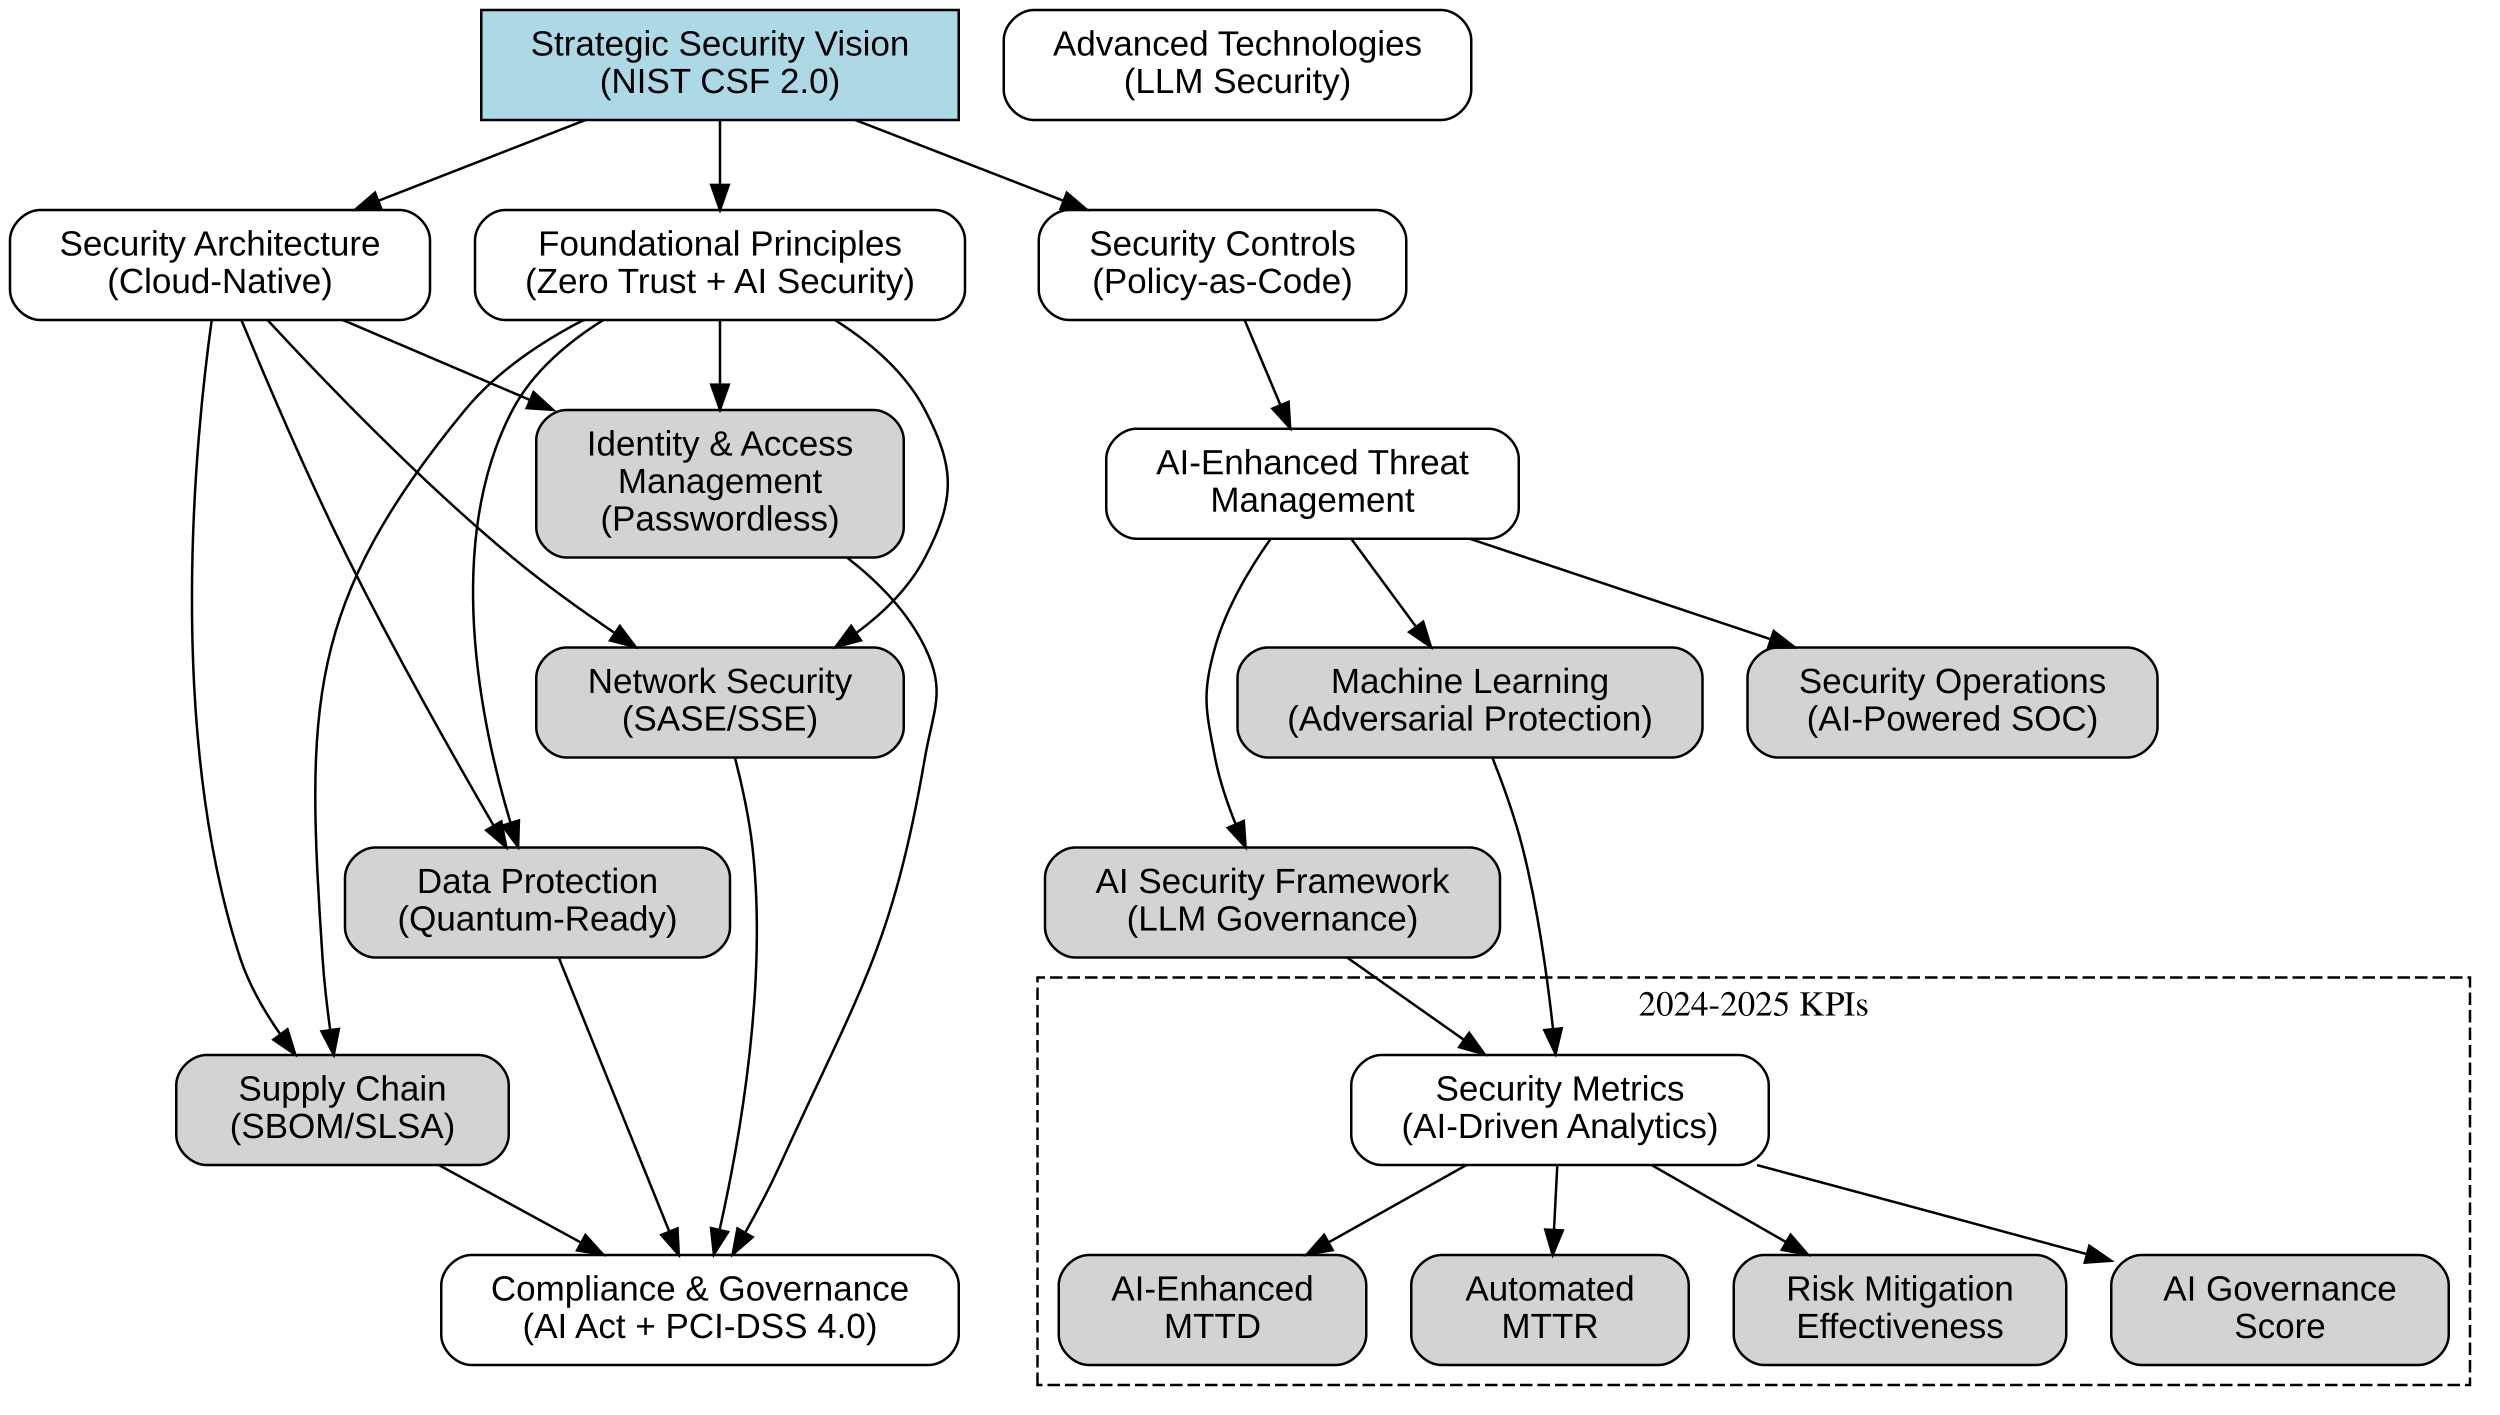
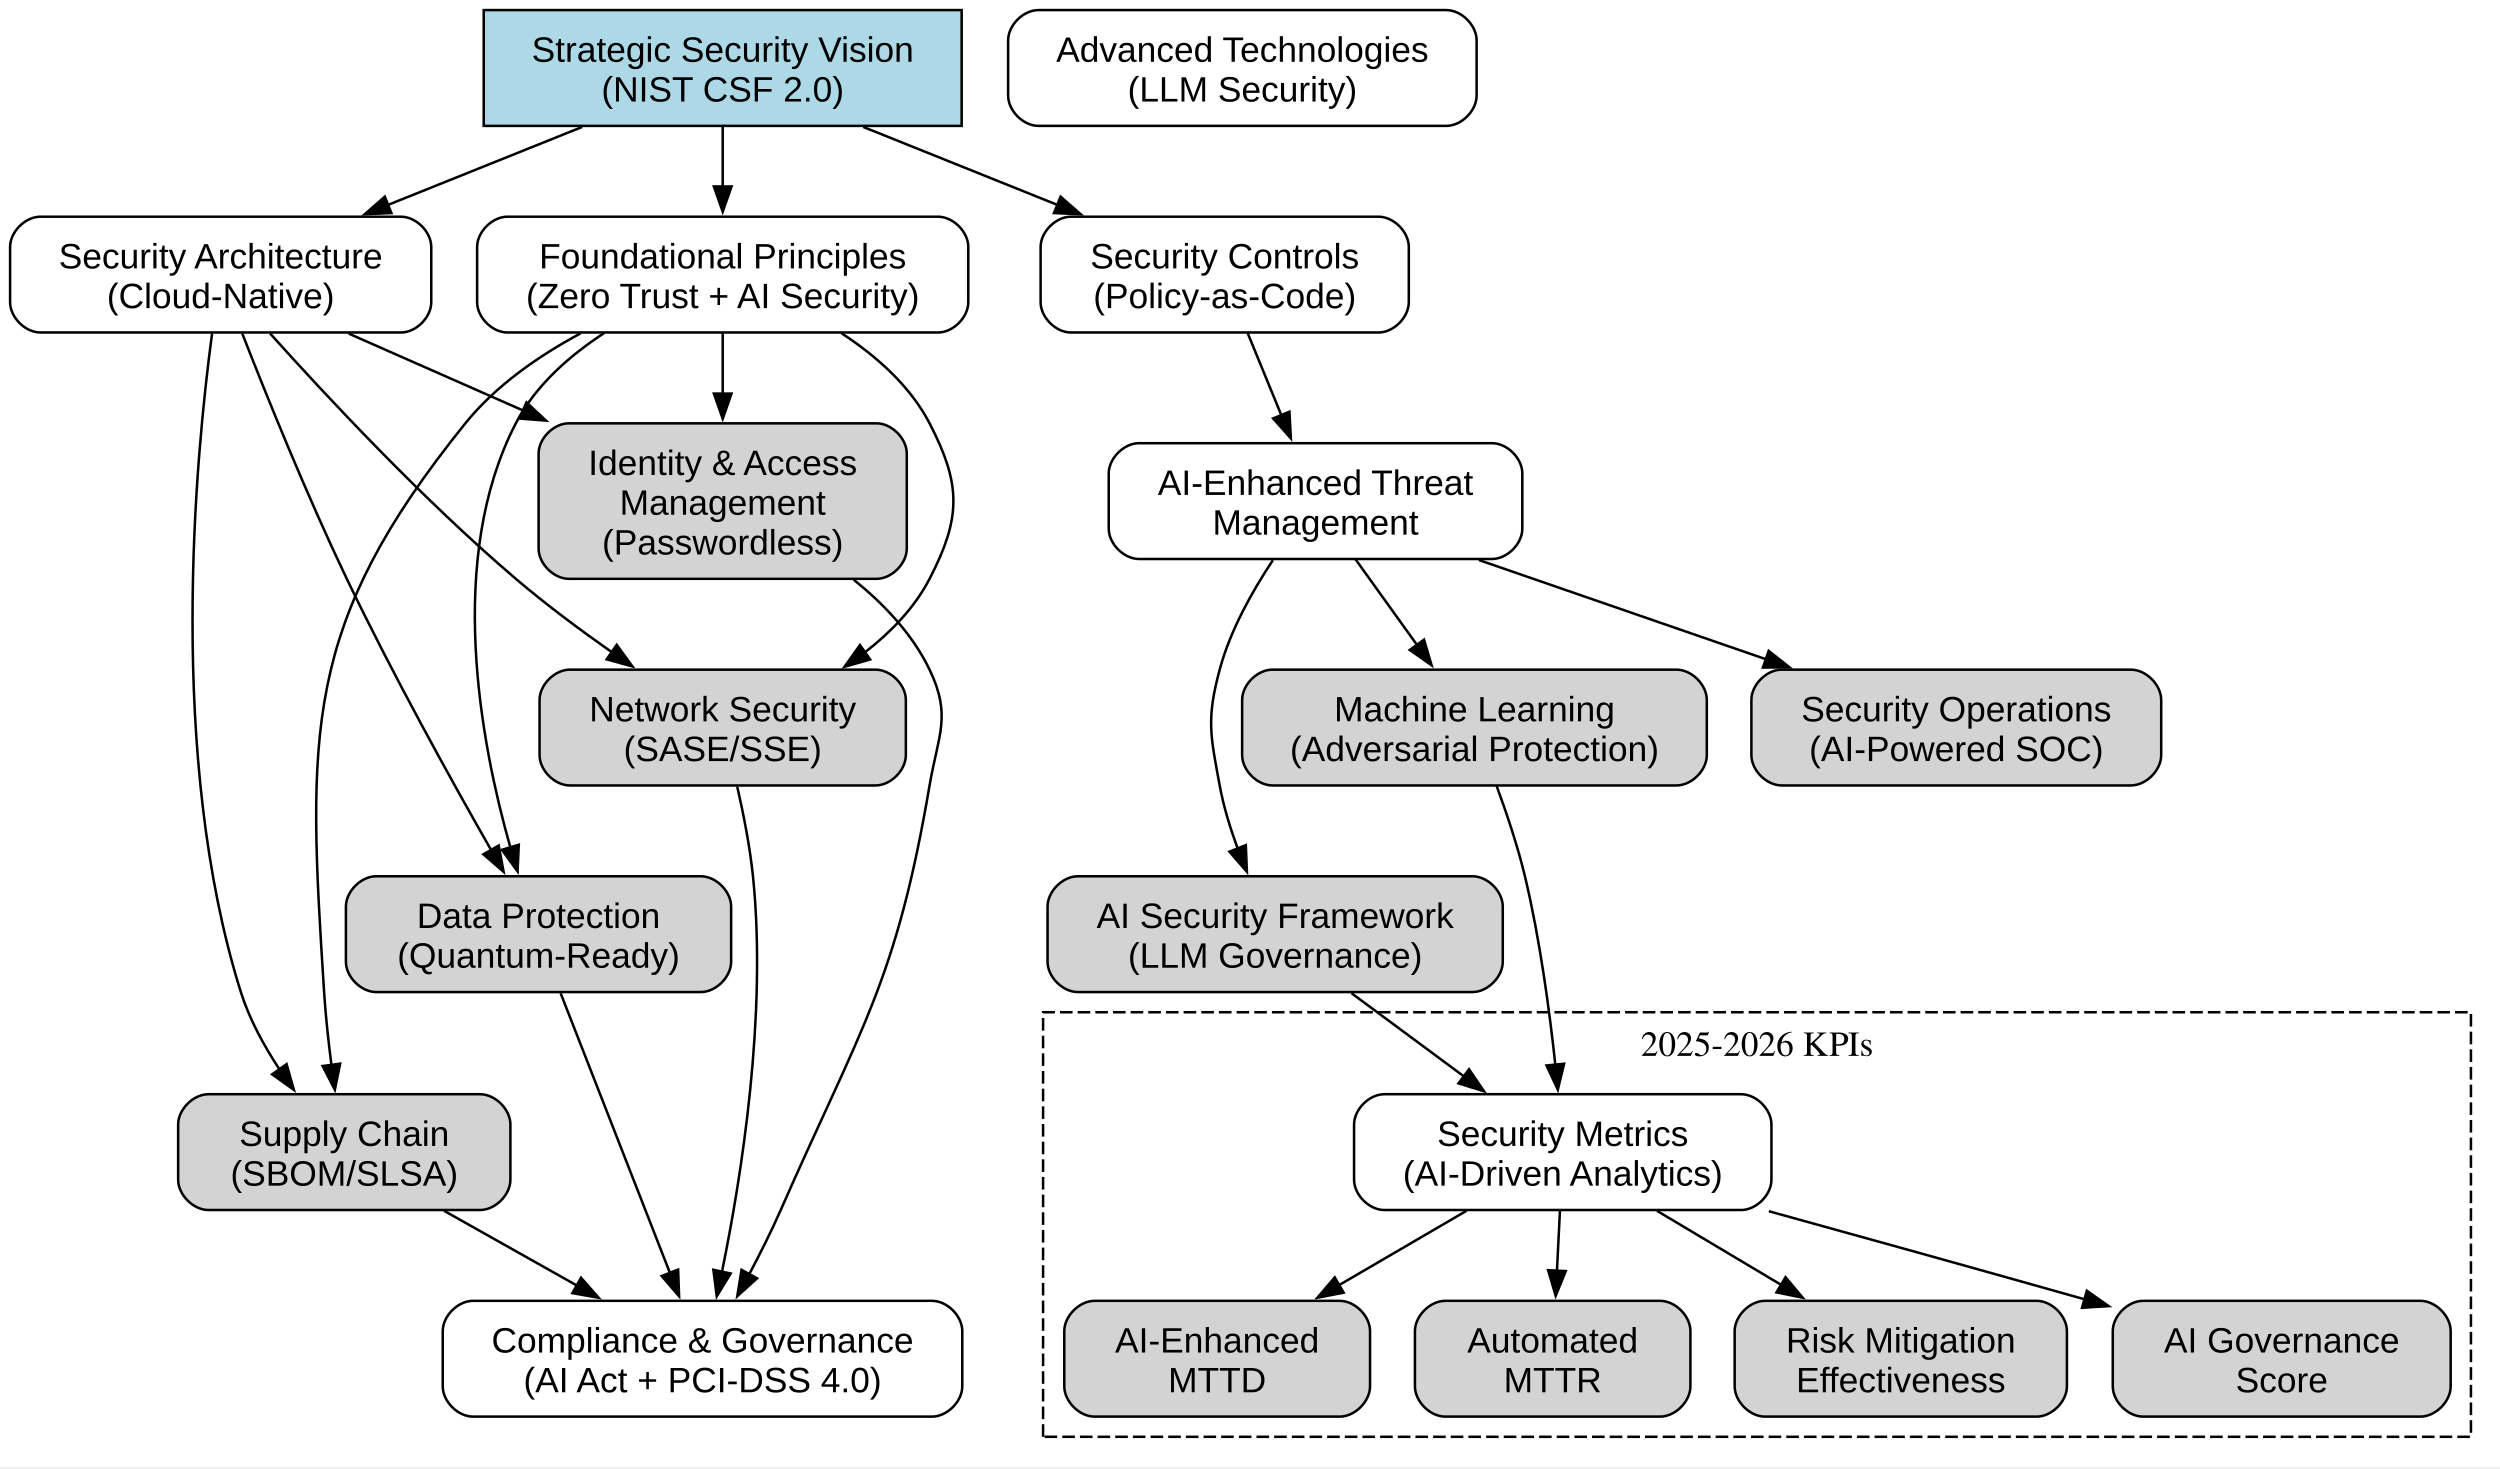
- <svg xmlns="http://www.w3.org/2000/svg" width="1000pt" height="566pt" viewBox="0.00 0.00 1000.00 566.00">
-   <g id="graph0" class="graph" transform="scale(1 1) rotate(0) translate(4 562)">
-     <polygon fill="white" stroke="transparent" points="-4,4 -4,-562 996,-562 996,4 -4,4" />
+ <svg xmlns="http://www.w3.org/2000/svg" width="991pt" height="582pt" viewBox="0.00 0.00 991.00 582.00">
+   <g id="graph0" class="graph" transform="scale(1 1) rotate(0) translate(4 577.55)">
+     <polygon fill="white" stroke="none" points="-4,4 -4,-577.55 987.48,-577.55 987.48,4 -4,4" />
    <g id="clust7" class="cluster">
-       <polygon fill="none" stroke="black" stroke-dasharray="5,2" points="411,-8 411,-171 984,-171 984,-8 411,-8" />
-       <text text-anchor="middle" x="697.5" y="-155.8" font-family="Times,serif" font-size="14.00">2024-2025 KPIs</text>
+       <polygon fill="none" stroke="black" stroke-dasharray="5,2" points="409.48,-8 409.48,-176.3 975.48,-176.3 975.48,-8 409.48,-8" />
+       <text xml:space="preserve" text-anchor="middle" x="692.48" y="-159" font-family="Times,serif" font-size="14.00">2025-2026 KPIs</text>
    </g>
    <g id="node1" class="node">
-       <polygon fill="lightblue" stroke="black" points="379.5,-558 188.5,-558 188.5,-514 379.5,-514 379.5,-558" />
-       <text text-anchor="middle" x="284" y="-539.8" font-family="Arial" font-size="14.00">Strategic Security Vision</text>
-       <text text-anchor="middle" x="284" y="-524.8" font-family="Arial" font-size="14.00">(NIST CSF 2.0)</text>
+       <polygon fill="lightblue" stroke="black" points="377.2,-573.55 187.75,-573.55 187.75,-527.65 377.2,-527.65 377.2,-573.55" />
+       <text xml:space="preserve" text-anchor="middle" x="282.48" y="-553.05" font-family="Arial" font-size="14.00">Strategic Security Vision</text>
+       <text xml:space="preserve" text-anchor="middle" x="282.48" y="-537.3" font-family="Arial" font-size="14.00">(NIST CSF 2.0)</text>
    </g>
    <g id="node2" class="node">
-       <path fill="none" stroke="black" d="M370,-478C370,-478 198,-478 198,-478 192,-478 186,-472 186,-466 186,-466 186,-446 186,-446 186,-440 192,-434 198,-434 198,-434 370,-434 370,-434 376,-434 382,-440 382,-446 382,-446 382,-466 382,-466 382,-472 376,-478 370,-478" />
-       <text text-anchor="middle" x="284" y="-459.8" font-family="Arial" font-size="14.00">Foundational Principles</text>
-       <text text-anchor="middle" x="284" y="-444.8" font-family="Arial" font-size="14.00">(Zero Trust + AI Security)</text>
+       <path fill="none" stroke="black" d="M367.83,-491.65C367.83,-491.65 197.13,-491.65 197.13,-491.65 191.13,-491.65 185.13,-485.65 185.13,-479.65 185.13,-479.65 185.13,-457.75 185.13,-457.75 185.13,-451.75 191.13,-445.75 197.13,-445.75 197.13,-445.75 367.83,-445.75 367.83,-445.75 373.83,-445.75 379.83,-451.75 379.83,-457.75 379.83,-457.75 379.83,-479.65 379.83,-479.65 379.83,-485.65 373.83,-491.65 367.83,-491.65" />
+       <text xml:space="preserve" text-anchor="middle" x="282.48" y="-471.15" font-family="Arial" font-size="14.00">Foundational Principles</text>
+       <text xml:space="preserve" text-anchor="middle" x="282.48" y="-455.4" font-family="Arial" font-size="14.00">(Zero Trust + AI Security)</text>
    </g>
    <g id="edge1" class="edge">
-       <path fill="none" stroke="black" d="M284,-513.69C284,-505.8 284,-496.68 284,-488.1" />
-       <polygon fill="black" stroke="black" points="287.5,-488.02 284,-478.02 280.5,-488.02 287.5,-488.02" />
+       <path fill="none" stroke="black" d="M282.48,-527.34C282.48,-519.96 282.48,-511.57 282.48,-503.51" />
+       <polygon fill="black" stroke="black" points="285.98,-503.63 282.48,-493.63 278.98,-503.63 285.98,-503.63" />
    </g>
    <g id="node3" class="node">
-       <path fill="none" stroke="black" d="M156,-478C156,-478 12,-478 12,-478 6,-478 0,-472 0,-466 0,-466 0,-446 0,-446 0,-440 6,-434 12,-434 12,-434 156,-434 156,-434 162,-434 168,-440 168,-446 168,-446 168,-466 168,-466 168,-472 162,-478 156,-478" />
-       <text text-anchor="middle" x="84" y="-459.8" font-family="Arial" font-size="14.00">Security Architecture</text>
-       <text text-anchor="middle" x="84" y="-444.8" font-family="Arial" font-size="14.00">(Cloud-Native)</text>
+       <path fill="none" stroke="black" d="M154.95,-491.65C154.95,-491.65 12,-491.65 12,-491.65 6,-491.65 0,-485.65 0,-479.65 0,-479.65 0,-457.75 0,-457.75 0,-451.75 6,-445.75 12,-445.75 12,-445.75 154.95,-445.75 154.95,-445.75 160.95,-445.75 166.95,-451.75 166.95,-457.75 166.95,-457.75 166.95,-479.65 166.95,-479.65 166.95,-485.65 160.95,-491.65 154.95,-491.65" />
+       <text xml:space="preserve" text-anchor="middle" x="83.47" y="-471.15" font-family="Arial" font-size="14.00">Security Architecture</text>
+       <text xml:space="preserve" text-anchor="middle" x="83.47" y="-455.4" font-family="Arial" font-size="14.00">(Cloud-Native)</text>
    </g>
    <g id="edge2" class="edge">
-       <path fill="none" stroke="black" d="M230.14,-513.99C204.69,-504.07 174.13,-492.15 147.55,-481.78" />
-       <polygon fill="black" stroke="black" points="148.54,-478.42 137.96,-478.04 146,-484.94 148.54,-478.42" />
+       <path fill="none" stroke="black" d="M226.78,-527.24C202.83,-517.62 174.66,-506.31 149.66,-496.27" />
+       <polygon fill="black" stroke="black" points="151.15,-493.1 140.56,-492.62 148.54,-499.6 151.15,-493.1" />
    </g>
    <g id="node4" class="node">
-       <path fill="none" stroke="black" d="M546.5,-478C546.5,-478 423.5,-478 423.5,-478 417.5,-478 411.5,-472 411.5,-466 411.5,-466 411.5,-446 411.5,-446 411.5,-440 417.5,-434 423.5,-434 423.5,-434 546.5,-434 546.5,-434 552.5,-434 558.5,-440 558.5,-446 558.5,-446 558.5,-466 558.5,-466 558.5,-472 552.5,-478 546.5,-478" />
-       <text text-anchor="middle" x="485" y="-459.8" font-family="Arial" font-size="14.00">Security Controls</text>
-       <text text-anchor="middle" x="485" y="-444.8" font-family="Arial" font-size="14.00">(Policy-as-Code)</text>
+       <path fill="none" stroke="black" d="M542.45,-491.65C542.45,-491.65 420.5,-491.65 420.5,-491.65 414.5,-491.65 408.5,-485.65 408.5,-479.65 408.5,-479.65 408.5,-457.75 408.5,-457.75 408.5,-451.75 414.5,-445.75 420.5,-445.75 420.5,-445.75 542.45,-445.75 542.45,-445.75 548.45,-445.75 554.45,-451.75 554.45,-457.75 554.45,-457.75 554.45,-479.65 554.45,-479.65 554.45,-485.65 548.45,-491.65 542.45,-491.65" />
+       <text xml:space="preserve" text-anchor="middle" x="481.48" y="-471.15" font-family="Arial" font-size="14.00">Security Controls</text>
+       <text xml:space="preserve" text-anchor="middle" x="481.48" y="-455.4" font-family="Arial" font-size="14.00">(Policy-as-Code)</text>
    </g>
    <g id="edge3" class="edge">
-       <path fill="none" stroke="black" d="M338.13,-513.99C363.71,-504.07 394.42,-492.15 421.13,-481.78" />
-       <polygon fill="black" stroke="black" points="422.72,-484.92 430.77,-478.04 420.19,-478.4 422.72,-484.92" />
+       <path fill="none" stroke="black" d="M338.17,-527.24C362.12,-517.62 390.29,-506.31 415.29,-496.27" />
+       <polygon fill="black" stroke="black" points="416.41,-499.6 424.39,-492.62 413.8,-493.1 416.41,-499.6" />
    </g>
    <g id="node9" class="node">
-       <path fill="lightgrey" stroke="black" d="M345.5,-398C345.5,-398 222.5,-398 222.5,-398 216.5,-398 210.5,-392 210.5,-386 210.5,-386 210.5,-351 210.5,-351 210.5,-345 216.5,-339 222.5,-339 222.5,-339 345.5,-339 345.5,-339 351.5,-339 357.5,-345 357.5,-351 357.5,-351 357.5,-386 357.5,-386 357.5,-392 351.5,-398 345.5,-398" />
-       <text text-anchor="middle" x="284" y="-379.8" font-family="Arial" font-size="14.00">Identity &amp; Access</text>
-       <text text-anchor="middle" x="284" y="-364.8" font-family="Arial" font-size="14.00">Management</text>
-       <text text-anchor="middle" x="284" y="-349.8" font-family="Arial" font-size="14.00">(Passwordless)</text>
+       <path fill="lightgrey" stroke="black" d="M343.45,-409.75C343.45,-409.75 221.5,-409.75 221.5,-409.75 215.5,-409.75 209.5,-403.75 209.5,-397.75 209.5,-397.75 209.5,-360.1 209.5,-360.1 209.5,-354.1 215.5,-348.1 221.5,-348.1 221.5,-348.1 343.45,-348.1 343.45,-348.1 349.45,-348.1 355.45,-354.1 355.45,-360.1 355.45,-360.1 355.45,-397.75 355.45,-397.75 355.45,-403.75 349.45,-409.75 343.45,-409.75" />
+       <text xml:space="preserve" text-anchor="middle" x="282.48" y="-389.25" font-family="Arial" font-size="14.00">Identity &amp; Access</text>
+       <text xml:space="preserve" text-anchor="middle" x="282.48" y="-373.5" font-family="Arial" font-size="14.00">Management</text>
+       <text xml:space="preserve" text-anchor="middle" x="282.48" y="-357.75" font-family="Arial" font-size="14.00">(Passwordless)</text>
    </g>
    <g id="edge4" class="edge">
-       <path fill="none" stroke="black" d="M284,-433.87C284,-426.12 284,-417.08 284,-408.28" />
-       <polygon fill="black" stroke="black" points="287.5,-408.13 284,-398.13 280.5,-408.13 287.5,-408.13" />
+       <path fill="none" stroke="black" d="M282.48,-445.55C282.48,-438.15 282.48,-429.64 282.48,-421.26" />
+       <polygon fill="black" stroke="black" points="285.98,-421.54 282.48,-411.54 278.98,-421.54 285.98,-421.54" />
    </g>
    <g id="node10" class="node">
-       <path fill="lightgrey" stroke="black" d="M345.5,-303C345.5,-303 222.5,-303 222.5,-303 216.5,-303 210.5,-297 210.5,-291 210.5,-291 210.5,-271 210.5,-271 210.5,-265 216.5,-259 222.5,-259 222.5,-259 345.5,-259 345.5,-259 351.5,-259 357.5,-265 357.5,-271 357.5,-271 357.5,-291 357.5,-291 357.5,-297 351.5,-303 345.5,-303" />
-       <text text-anchor="middle" x="284" y="-284.8" font-family="Arial" font-size="14.00">Network Security</text>
-       <text text-anchor="middle" x="284" y="-269.8" font-family="Arial" font-size="14.00">(SASE/SSE)</text>
+       <path fill="lightgrey" stroke="black" d="M343.08,-312.1C343.08,-312.1 221.88,-312.1 221.88,-312.1 215.88,-312.1 209.88,-306.1 209.88,-300.1 209.88,-300.1 209.88,-278.2 209.88,-278.2 209.88,-272.2 215.88,-266.2 221.88,-266.2 221.88,-266.2 343.08,-266.2 343.08,-266.2 349.08,-266.2 355.08,-272.2 355.08,-278.2 355.08,-278.2 355.08,-300.1 355.08,-300.1 355.08,-306.1 349.08,-312.1 343.08,-312.1" />
+       <text xml:space="preserve" text-anchor="middle" x="282.48" y="-291.6" font-family="Arial" font-size="14.00">Network Security</text>
+       <text xml:space="preserve" text-anchor="middle" x="282.48" y="-275.85" font-family="Arial" font-size="14.00">(SASE/SSE)</text>
    </g>
    <g id="edge5" class="edge">
-       <path fill="none" stroke="black" d="M330.16,-433.87C344.27,-424.94 358.13,-413.06 366,-398 378.15,-374.76 378.15,-362.24 366,-339 359.73,-327 349.65,-317.02 338.68,-308.94" />
-       <polygon fill="black" stroke="black" points="340.39,-305.87 330.16,-303.13 336.45,-311.65 340.39,-305.87" />
+       <path fill="none" stroke="black" d="M329.51,-445.5C343.32,-436.48 356.78,-424.61 364.48,-409.75 377.07,-385.42 377.07,-372.43 364.48,-348.1 358.52,-336.61 349.13,-326.9 338.78,-318.92" />
+       <polygon fill="black" stroke="black" points="340.93,-316.15 330.75,-313.22 336.88,-321.86 340.93,-316.15" />
    </g>
    <g id="node11" class="node">
-       <path fill="lightgrey" stroke="black" d="M276,-223C276,-223 146,-223 146,-223 140,-223 134,-217 134,-211 134,-211 134,-191 134,-191 134,-185 140,-179 146,-179 146,-179 276,-179 276,-179 282,-179 288,-185 288,-191 288,-191 288,-211 288,-211 288,-217 282,-223 276,-223" />
-       <text text-anchor="middle" x="211" y="-204.8" font-family="Arial" font-size="14.00">Data Protection</text>
-       <text text-anchor="middle" x="211" y="-189.8" font-family="Arial" font-size="14.00">(Quantum-Ready)</text>
+       <path fill="lightgrey" stroke="black" d="M273.82,-230.2C273.82,-230.2 145.12,-230.2 145.12,-230.2 139.12,-230.2 133.12,-224.2 133.12,-218.2 133.12,-218.2 133.12,-196.3 133.12,-196.3 133.12,-190.3 139.12,-184.3 145.12,-184.3 145.12,-184.3 273.82,-184.3 273.82,-184.3 279.82,-184.3 285.82,-190.3 285.82,-196.3 285.82,-196.3 285.82,-218.2 285.82,-218.2 285.82,-224.2 279.82,-230.2 273.82,-230.2" />
+       <text xml:space="preserve" text-anchor="middle" x="209.47" y="-209.7" font-family="Arial" font-size="14.00">Data Protection</text>
+       <text xml:space="preserve" text-anchor="middle" x="209.47" y="-193.95" font-family="Arial" font-size="14.00">(Quantum-Ready)</text>
    </g>
    <g id="edge6" class="edge">
-       <path fill="none" stroke="black" d="M237.3,-433.99C223.01,-425.07 208.98,-413.16 201,-398 173.28,-345.33 188.05,-273.27 200.23,-232.81" />
-       <polygon fill="black" stroke="black" points="203.57,-233.83 203.24,-223.24 196.9,-231.73 203.57,-233.83" />
+       <path fill="none" stroke="black" d="M235.44,-445.5C221.63,-436.48 208.17,-424.61 200.47,-409.75 172.73,-356.17 186.41,-283.44 198.32,-241.6" />
+       <polygon fill="black" stroke="black" points="201.65,-242.7 201.16,-232.11 194.94,-240.69 201.65,-242.7" />
    </g>
    <g id="node15" class="node">
-       <path fill="lightgrey" stroke="black" d="M187.5,-140C187.5,-140 78.5,-140 78.5,-140 72.5,-140 66.5,-134 66.5,-128 66.5,-128 66.5,-108 66.5,-108 66.5,-102 72.5,-96 78.5,-96 78.5,-96 187.5,-96 187.5,-96 193.5,-96 199.5,-102 199.5,-108 199.5,-108 199.5,-128 199.5,-128 199.5,-134 193.5,-140 187.5,-140" />
-       <text text-anchor="middle" x="133" y="-121.8" font-family="Arial" font-size="14.00">Supply Chain</text>
-       <text text-anchor="middle" x="133" y="-106.8" font-family="Arial" font-size="14.00">(SBOM/SLSA)</text>
+       <path fill="lightgrey" stroke="black" d="M186.32,-143.8C186.32,-143.8 78.62,-143.8 78.62,-143.8 72.62,-143.8 66.62,-137.8 66.62,-131.8 66.62,-131.8 66.62,-109.9 66.62,-109.9 66.62,-103.9 72.62,-97.9 78.62,-97.9 78.62,-97.9 186.32,-97.9 186.32,-97.9 192.32,-97.9 198.32,-103.9 198.32,-109.9 198.32,-109.9 198.32,-131.8 198.32,-131.8 198.32,-137.8 192.32,-143.8 186.32,-143.8" />
+       <text xml:space="preserve" text-anchor="middle" x="132.47" y="-123.3" font-family="Arial" font-size="14.00">Supply Chain</text>
+       <text xml:space="preserve" text-anchor="middle" x="132.47" y="-107.55" font-family="Arial" font-size="14.00">(SBOM/SLSA)</text>
    </g>
    <g id="edge7" class="edge">
-       <path fill="none" stroke="black" d="M229.3,-433.94C212.17,-425.07 194.5,-413.2 182,-398 118.13,-320.31 118.34,-279.36 125,-179 125.63,-169.55 126.8,-159.32 128.07,-150.03" />
-       <polygon fill="black" stroke="black" points="131.54,-150.43 129.5,-140.04 124.61,-149.44 131.54,-150.43" />
+       <path fill="none" stroke="black" d="M226.06,-445.36C209.43,-436.43 192.49,-424.66 180.47,-409.75 115.7,-329.35 117.9,-287.34 124.47,-184.3 125.08,-174.87 126.19,-164.68 127.39,-155.32" />
+       <polygon fill="black" stroke="black" points="130.84,-155.92 128.73,-145.54 123.9,-154.97 130.84,-155.92" />
    </g>
    <g id="edge8" class="edge">
-       <path fill="none" stroke="black" d="M133.18,-433.97C155.64,-424.37 182.76,-412.78 207.77,-402.09" />
-       <polygon fill="black" stroke="black" points="209.42,-405.19 217.24,-398.04 206.67,-398.75 209.42,-405.19" />
+       <path fill="none" stroke="black" d="M134.21,-445.32C155.27,-436.03 180.21,-425.03 203.57,-414.73" />
+       <polygon fill="black" stroke="black" points="204.69,-418.06 212.43,-410.82 201.87,-411.65 204.69,-418.06" />
    </g>
    <g id="edge9" class="edge">
-       <path fill="none" stroke="black" d="M103.25,-433.73C125.62,-409.54 164.2,-369.46 201,-339 213.7,-328.48 228.31,-317.98 241.7,-308.9" />
-       <polygon fill="black" stroke="black" points="243.92,-311.63 250.29,-303.16 240.03,-305.81 243.92,-311.63" />
+       <path fill="none" stroke="black" d="M103.08,-445.34C125.48,-420.38 163.78,-379.38 200.47,-348.1 212.32,-338.01 225.87,-327.91 238.5,-319.04" />
+       <polygon fill="black" stroke="black" points="240.46,-321.94 246.69,-313.37 236.47,-316.18 240.46,-321.94" />
    </g>
    <g id="edge10" class="edge">
-       <path fill="none" stroke="black" d="M92.64,-433.78C102.35,-410.31 118.87,-371.52 135,-339 153.67,-301.34 177.5,-259.23 193.45,-231.76" />
-       <polygon fill="black" stroke="black" points="196.52,-233.43 198.54,-223.03 190.47,-229.91 196.52,-233.43" />
+       <path fill="none" stroke="black" d="M92.03,-445.36C101.49,-421.11 117.52,-381.38 133.47,-348.1 151.56,-310.37 174.83,-268.35 190.84,-240.31" />
+       <polygon fill="black" stroke="black" points="193.69,-242.38 195.63,-231.96 187.61,-238.9 193.69,-242.38" />
    </g>
    <g id="edge11" class="edge">
-       <path fill="none" stroke="black" d="M80.68,-433.89C74.09,-386.76 62.44,-269.95 92,-179 95.52,-168.16 101.67,-157.5 108.14,-148.24" />
-       <polygon fill="black" stroke="black" points="110.98,-150.29 114.11,-140.17 105.35,-146.12 110.98,-150.29" />
+       <path fill="none" stroke="black" d="M80.07,-445.34C73.5,-396.56 62.17,-277.51 91.47,-184.3 94.85,-173.56 100.66,-162.92 106.85,-153.54" />
+       <polygon fill="black" stroke="black" points="109.6,-155.72 112.49,-145.52 103.88,-151.69 109.6,-155.72" />
    </g>
    <g id="node5" class="node">
-       <path fill="none" stroke="black" d="M591.5,-390.5C591.5,-390.5 450.5,-390.5 450.5,-390.5 444.5,-390.5 438.5,-384.5 438.5,-378.5 438.5,-378.5 438.5,-358.5 438.5,-358.5 438.5,-352.5 444.5,-346.5 450.5,-346.5 450.5,-346.5 591.5,-346.5 591.5,-346.5 597.5,-346.5 603.5,-352.5 603.5,-358.5 603.5,-358.5 603.5,-378.5 603.5,-378.5 603.5,-384.5 597.5,-390.5 591.5,-390.5" />
-       <text text-anchor="middle" x="521" y="-372.3" font-family="Arial" font-size="14.00">AI-Enhanced Threat</text>
-       <text text-anchor="middle" x="521" y="-357.3" font-family="Arial" font-size="14.00">Management</text>
+       <path fill="none" stroke="black" d="M587.45,-401.87C587.45,-401.87 447.5,-401.87 447.5,-401.87 441.5,-401.87 435.5,-395.87 435.5,-389.87 435.5,-389.87 435.5,-367.97 435.5,-367.97 435.5,-361.97 441.5,-355.97 447.5,-355.97 447.5,-355.97 587.45,-355.97 587.45,-355.97 593.45,-355.97 599.45,-361.97 599.45,-367.97 599.45,-367.97 599.45,-389.87 599.45,-389.87 599.45,-395.87 593.45,-401.87 587.45,-401.87" />
+       <text xml:space="preserve" text-anchor="middle" x="517.48" y="-381.37" font-family="Arial" font-size="14.00">AI-Enhanced Threat</text>
+       <text xml:space="preserve" text-anchor="middle" x="517.48" y="-365.62" font-family="Arial" font-size="14.00">Management</text>
    </g>
    <g id="edge12" class="edge">
-       <path fill="none" stroke="black" d="M493.9,-433.87C498.18,-423.69 503.4,-411.3 508.11,-400.12" />
-       <polygon fill="black" stroke="black" points="511.42,-401.26 512.08,-390.69 504.97,-398.55 511.42,-401.26" />
+       <path fill="none" stroke="black" d="M490.56,-445.55C494.62,-435.65 499.49,-423.77 503.97,-412.85" />
+       <polygon fill="black" stroke="black" points="507.14,-414.35 507.69,-403.77 500.66,-411.7 507.14,-414.35" />
    </g>
    <g id="node12" class="node">
-       <path fill="lightgrey" stroke="black" d="M665,-303C665,-303 503,-303 503,-303 497,-303 491,-297 491,-291 491,-291 491,-271 491,-271 491,-265 497,-259 503,-259 503,-259 665,-259 665,-259 671,-259 677,-265 677,-271 677,-271 677,-291 677,-291 677,-297 671,-303 665,-303" />
-       <text text-anchor="middle" x="584" y="-284.8" font-family="Arial" font-size="14.00">Machine Learning</text>
-       <text text-anchor="middle" x="584" y="-269.8" font-family="Arial" font-size="14.00">(Adversarial Protection)</text>
+       <path fill="lightgrey" stroke="black" d="M660.58,-312.1C660.58,-312.1 500.38,-312.1 500.38,-312.1 494.38,-312.1 488.38,-306.1 488.38,-300.1 488.38,-300.1 488.38,-278.2 488.38,-278.2 488.38,-272.2 494.38,-266.2 500.38,-266.2 500.38,-266.2 660.58,-266.2 660.58,-266.2 666.58,-266.2 672.58,-272.2 672.58,-278.2 672.58,-278.2 672.58,-300.1 672.58,-300.1 672.58,-306.1 666.58,-312.1 660.58,-312.1" />
+       <text xml:space="preserve" text-anchor="middle" x="580.48" y="-291.6" font-family="Arial" font-size="14.00">Machine Learning</text>
+       <text xml:space="preserve" text-anchor="middle" x="580.48" y="-275.85" font-family="Arial" font-size="14.00">(Adversarial Protection)</text>
    </g>
    <g id="edge13" class="edge">
-       <path fill="none" stroke="black" d="M536.57,-346.37C544.37,-335.78 553.94,-322.8 562.43,-311.27" />
-       <polygon fill="black" stroke="black" points="565.27,-313.31 568.39,-303.19 559.64,-309.16 565.27,-313.31" />
+       <path fill="none" stroke="black" d="M533.37,-355.78C540.78,-345.46 549.72,-333 557.82,-321.72" />
+       <polygon fill="black" stroke="black" points="560.49,-323.99 563.48,-313.83 554.81,-319.91 560.49,-323.99" />
    </g>
    <g id="node13" class="node">
-       <path fill="lightgrey" stroke="black" d="M584,-223C584,-223 426,-223 426,-223 420,-223 414,-217 414,-211 414,-211 414,-191 414,-191 414,-185 420,-179 426,-179 426,-179 584,-179 584,-179 590,-179 596,-185 596,-191 596,-191 596,-211 596,-211 596,-217 590,-223 584,-223" />
-       <text text-anchor="middle" x="505" y="-204.8" font-family="Arial" font-size="14.00">AI Security Framework</text>
-       <text text-anchor="middle" x="505" y="-189.8" font-family="Arial" font-size="14.00">(LLM Governance)</text>
+       <path fill="lightgrey" stroke="black" d="M579.7,-230.2C579.7,-230.2 423.25,-230.2 423.25,-230.2 417.25,-230.2 411.25,-224.2 411.25,-218.2 411.25,-218.2 411.25,-196.3 411.25,-196.3 411.25,-190.3 417.25,-184.3 423.25,-184.3 423.25,-184.3 579.7,-184.3 579.7,-184.3 585.7,-184.3 591.7,-190.3 591.7,-196.3 591.7,-196.3 591.7,-218.2 591.7,-218.2 591.7,-224.2 585.7,-230.2 579.7,-230.2" />
+       <text xml:space="preserve" text-anchor="middle" x="501.48" y="-209.7" font-family="Arial" font-size="14.00">AI Security Framework</text>
+       <text xml:space="preserve" text-anchor="middle" x="501.48" y="-193.95" font-family="Arial" font-size="14.00">(LLM Governance)</text>
    </g>
    <g id="edge14" class="edge">
-       <path fill="none" stroke="black" d="M504.27,-346.49C495.79,-334.5 486.39,-318.76 482,-303 476.75,-284.16 478.27,-278.2 482,-259 483.72,-250.12 486.83,-240.86 490.21,-232.46" />
-       <polygon fill="black" stroke="black" points="493.52,-233.63 494.25,-223.06 487.09,-230.87 493.52,-233.63" />
+       <path fill="none" stroke="black" d="M500.56,-355.48C492.47,-343.33 483.64,-327.65 479.48,-312.1 474.2,-292.39 475.79,-286.27 479.48,-266.2 481.01,-257.83 483.7,-249.1 486.67,-241.04" />
+       <polygon fill="black" stroke="black" points="489.84,-242.54 490.28,-231.95 483.34,-239.96 489.84,-242.54" />
    </g>
    <g id="node14" class="node">
-       <path fill="lightgrey" stroke="black" d="M847,-303C847,-303 707,-303 707,-303 701,-303 695,-297 695,-291 695,-291 695,-271 695,-271 695,-265 701,-259 707,-259 707,-259 847,-259 847,-259 853,-259 859,-265 859,-271 859,-271 859,-291 859,-291 859,-297 853,-303 847,-303" />
-       <text text-anchor="middle" x="777" y="-284.8" font-family="Arial" font-size="14.00">Security Operations</text>
-       <text text-anchor="middle" x="777" y="-269.8" font-family="Arial" font-size="14.00">(AI-Powered SOC)</text>
+       <path fill="lightgrey" stroke="black" d="M840.7,-312.1C840.7,-312.1 702.25,-312.1 702.25,-312.1 696.25,-312.1 690.25,-306.1 690.25,-300.1 690.25,-300.1 690.25,-278.2 690.25,-278.2 690.25,-272.2 696.25,-266.2 702.25,-266.2 702.25,-266.2 840.7,-266.2 840.7,-266.2 846.7,-266.2 852.7,-272.2 852.7,-278.2 852.7,-278.2 852.7,-300.1 852.7,-300.1 852.7,-306.1 846.7,-312.1 840.7,-312.1" />
+       <text xml:space="preserve" text-anchor="middle" x="771.48" y="-291.6" font-family="Arial" font-size="14.00">Security Operations</text>
+       <text xml:space="preserve" text-anchor="middle" x="771.48" y="-275.85" font-family="Arial" font-size="14.00">(AI-Powered SOC)</text>
    </g>
    <g id="edge15" class="edge">
-       <path fill="none" stroke="black" d="M583.95,-346.47C620.24,-334.36 666.02,-319.06 703.9,-306.42" />
-       <polygon fill="black" stroke="black" points="705.47,-309.58 713.85,-303.09 703.25,-302.94 705.47,-309.58" />
+       <path fill="none" stroke="black" d="M582.23,-355.55C617.01,-343.53 660.07,-328.65 696.32,-316.12" />
+       <polygon fill="black" stroke="black" points="697.1,-319.55 705.41,-312.98 694.82,-312.94 697.1,-319.55" />
    </g>
    <g id="node6" class="node">
-       <path fill="none" stroke="black" d="M572.5,-558C572.5,-558 409.5,-558 409.5,-558 403.5,-558 397.5,-552 397.5,-546 397.5,-546 397.5,-526 397.5,-526 397.5,-520 403.5,-514 409.5,-514 409.5,-514 572.5,-514 572.5,-514 578.5,-514 584.5,-520 584.5,-526 584.5,-526 584.5,-546 584.5,-546 584.5,-552 578.5,-558 572.5,-558" />
-       <text text-anchor="middle" x="491" y="-539.8" font-family="Arial" font-size="14.00">Advanced Technologies</text>
-       <text text-anchor="middle" x="491" y="-524.8" font-family="Arial" font-size="14.00">(LLM Security)</text>
+       <path fill="none" stroke="black" d="M569.33,-573.55C569.33,-573.55 407.62,-573.55 407.62,-573.55 401.62,-573.55 395.62,-567.55 395.62,-561.55 395.62,-561.55 395.62,-539.65 395.62,-539.65 395.62,-533.65 401.62,-527.65 407.62,-527.65 407.62,-527.65 569.33,-527.65 569.33,-527.65 575.33,-527.65 581.33,-533.65 581.33,-539.65 581.33,-539.65 581.33,-561.55 581.33,-561.55 581.33,-567.55 575.33,-573.55 569.33,-573.55" />
+       <text xml:space="preserve" text-anchor="middle" x="488.48" y="-553.05" font-family="Arial" font-size="14.00">Advanced Technologies</text>
+       <text xml:space="preserve" text-anchor="middle" x="488.48" y="-537.3" font-family="Arial" font-size="14.00">(LLM Security)</text>
    </g>
    <g id="node7" class="node">
-       <path fill="none" stroke="black" d="M367.5,-60C367.5,-60 184.5,-60 184.5,-60 178.5,-60 172.5,-54 172.5,-48 172.5,-48 172.5,-28 172.5,-28 172.5,-22 178.5,-16 184.5,-16 184.5,-16 367.5,-16 367.5,-16 373.5,-16 379.5,-22 379.5,-28 379.5,-28 379.5,-48 379.5,-48 379.5,-54 373.5,-60 367.5,-60" />
-       <text text-anchor="middle" x="276" y="-41.8" font-family="Arial" font-size="14.00">Compliance &amp; Governance</text>
-       <text text-anchor="middle" x="276" y="-26.8" font-family="Arial" font-size="14.00">(AI Act + PCI-DSS 4.0)</text>
+       <path fill="none" stroke="black" d="M365.45,-61.9C365.45,-61.9 183.5,-61.9 183.5,-61.9 177.5,-61.9 171.5,-55.9 171.5,-49.9 171.5,-49.9 171.5,-28 171.5,-28 171.5,-22 177.5,-16 183.5,-16 183.5,-16 365.45,-16 365.45,-16 371.45,-16 377.45,-22 377.45,-28 377.45,-28 377.45,-49.9 377.45,-49.9 377.45,-55.9 371.45,-61.9 365.45,-61.9" />
+       <text xml:space="preserve" text-anchor="middle" x="274.48" y="-41.4" font-family="Arial" font-size="14.00">Compliance &amp; Governance</text>
+       <text xml:space="preserve" text-anchor="middle" x="274.48" y="-25.65" font-family="Arial" font-size="14.00">(AI Act + PCI-DSS 4.0)</text>
    </g>
    <g id="node8" class="node">
-       <path fill="none" stroke="black" d="M691.5,-140C691.5,-140 548.5,-140 548.5,-140 542.5,-140 536.5,-134 536.5,-128 536.5,-128 536.5,-108 536.5,-108 536.5,-102 542.5,-96 548.5,-96 548.5,-96 691.5,-96 691.5,-96 697.5,-96 703.5,-102 703.5,-108 703.5,-108 703.5,-128 703.5,-128 703.5,-134 697.5,-140 691.5,-140" />
-       <text text-anchor="middle" x="620" y="-121.8" font-family="Arial" font-size="14.00">Security Metrics</text>
-       <text text-anchor="middle" x="620" y="-106.8" font-family="Arial" font-size="14.00">(AI-Driven Analytics)</text>
+       <path fill="none" stroke="black" d="M686.2,-143.8C686.2,-143.8 544.75,-143.8 544.75,-143.8 538.75,-143.8 532.75,-137.8 532.75,-131.8 532.75,-131.8 532.75,-109.9 532.75,-109.9 532.75,-103.9 538.75,-97.9 544.75,-97.9 544.75,-97.9 686.2,-97.9 686.2,-97.9 692.2,-97.9 698.2,-103.9 698.2,-109.9 698.2,-109.9 698.2,-131.8 698.2,-131.8 698.2,-137.8 692.2,-143.8 686.2,-143.8" />
+       <text xml:space="preserve" text-anchor="middle" x="615.48" y="-123.3" font-family="Arial" font-size="14.00">Security Metrics</text>
+       <text xml:space="preserve" text-anchor="middle" x="615.48" y="-107.55" font-family="Arial" font-size="14.00">(AI-Driven Analytics)</text>
    </g>
    <g id="node16" class="node">
-       <path fill="lightgrey" stroke="black" d="M530.5,-60C530.5,-60 431.5,-60 431.5,-60 425.5,-60 419.5,-54 419.5,-48 419.5,-48 419.5,-28 419.5,-28 419.5,-22 425.5,-16 431.5,-16 431.5,-16 530.5,-16 530.5,-16 536.5,-16 542.5,-22 542.5,-28 542.5,-28 542.5,-48 542.5,-48 542.5,-54 536.5,-60 530.5,-60" />
-       <text text-anchor="middle" x="481" y="-41.8" font-family="Arial" font-size="14.00">AI-Enhanced</text>
-       <text text-anchor="middle" x="481" y="-26.8" font-family="Arial" font-size="14.00">MTTD</text>
+       <path fill="lightgrey" stroke="black" d="M527.08,-61.9C527.08,-61.9 429.88,-61.9 429.88,-61.9 423.88,-61.9 417.88,-55.9 417.88,-49.9 417.88,-49.9 417.88,-28 417.88,-28 417.88,-22 423.88,-16 429.88,-16 429.88,-16 527.08,-16 527.08,-16 533.08,-16 539.08,-22 539.08,-28 539.08,-28 539.08,-49.9 539.08,-49.9 539.08,-55.9 533.08,-61.9 527.08,-61.9" />
+       <text xml:space="preserve" text-anchor="middle" x="478.48" y="-41.4" font-family="Arial" font-size="14.00">AI-Enhanced</text>
+       <text xml:space="preserve" text-anchor="middle" x="478.48" y="-25.65" font-family="Arial" font-size="14.00">MTTD</text>
    </g>
    <g id="edge22" class="edge">
-       <path fill="none" stroke="black" d="M582.38,-95.89C565.54,-86.44 545.51,-75.2 527.72,-65.22" />
-       <polygon fill="black" stroke="black" points="529.08,-61.97 518.65,-60.12 525.65,-68.07 529.08,-61.97" />
+       <path fill="none" stroke="black" d="M577.31,-97.59C561.56,-88.41 543.13,-77.66 526.47,-67.94" />
+       <polygon fill="black" stroke="black" points="528.62,-65.14 518.22,-63.13 525.09,-71.19 528.62,-65.14" />
    </g>
    <g id="node17" class="node">
-       <path fill="lightgrey" stroke="black" d="M659.5,-60C659.5,-60 572.5,-60 572.5,-60 566.5,-60 560.5,-54 560.5,-48 560.5,-48 560.5,-28 560.5,-28 560.5,-22 566.5,-16 572.5,-16 572.5,-16 659.5,-16 659.5,-16 665.5,-16 671.5,-22 671.5,-28 671.5,-28 671.5,-48 671.5,-48 671.5,-54 665.5,-60 659.5,-60" />
-       <text text-anchor="middle" x="616" y="-41.8" font-family="Arial" font-size="14.00">Automated</text>
-       <text text-anchor="middle" x="616" y="-26.8" font-family="Arial" font-size="14.00">MTTR</text>
+       <path fill="lightgrey" stroke="black" d="M654.08,-61.9C654.08,-61.9 568.88,-61.9 568.88,-61.9 562.88,-61.9 556.88,-55.9 556.88,-49.9 556.88,-49.9 556.88,-28 556.88,-28 556.88,-22 562.88,-16 568.88,-16 568.88,-16 654.08,-16 654.08,-16 660.08,-16 666.08,-22 666.08,-28 666.08,-28 666.08,-49.9 666.08,-49.9 666.08,-55.9 660.08,-61.9 654.08,-61.9" />
+       <text xml:space="preserve" text-anchor="middle" x="611.48" y="-41.4" font-family="Arial" font-size="14.00">Automated</text>
+       <text xml:space="preserve" text-anchor="middle" x="611.48" y="-25.65" font-family="Arial" font-size="14.00">MTTR</text>
    </g>
    <g id="edge23" class="edge">
-       <path fill="none" stroke="black" d="M618.91,-95.69C618.5,-87.8 618.04,-78.68 617.6,-70.1" />
-       <polygon fill="black" stroke="black" points="621.09,-69.83 617.08,-60.02 614.09,-70.18 621.09,-69.83" />
+       <path fill="none" stroke="black" d="M614.36,-97.59C613.99,-90.21 613.57,-81.82 613.17,-73.76" />
+       <polygon fill="black" stroke="black" points="616.67,-73.69 612.67,-63.88 609.68,-74.04 616.67,-73.69" />
    </g>
    <g id="node18" class="node">
-       <path fill="lightgrey" stroke="black" d="M810.5,-60C810.5,-60 701.5,-60 701.5,-60 695.5,-60 689.5,-54 689.5,-48 689.5,-48 689.5,-28 689.5,-28 689.5,-22 695.5,-16 701.5,-16 701.5,-16 810.5,-16 810.5,-16 816.5,-16 822.5,-22 822.5,-28 822.5,-28 822.5,-48 822.5,-48 822.5,-54 816.5,-60 810.5,-60" />
-       <text text-anchor="middle" x="756" y="-41.8" font-family="Arial" font-size="14.00">Risk Mitigation</text>
-       <text text-anchor="middle" x="756" y="-26.8" font-family="Arial" font-size="14.00">Effectiveness</text>
+       <path fill="lightgrey" stroke="black" d="M803.33,-61.9C803.33,-61.9 695.62,-61.9 695.62,-61.9 689.62,-61.9 683.62,-55.9 683.62,-49.9 683.62,-49.9 683.62,-28 683.62,-28 683.62,-22 689.62,-16 695.62,-16 695.62,-16 803.33,-16 803.33,-16 809.33,-16 815.33,-22 815.33,-28 815.33,-28 815.33,-49.9 815.33,-49.9 815.33,-55.9 809.33,-61.9 803.33,-61.9" />
+       <text xml:space="preserve" text-anchor="middle" x="749.48" y="-41.4" font-family="Arial" font-size="14.00">Risk Mitigation</text>
+       <text xml:space="preserve" text-anchor="middle" x="749.48" y="-25.65" font-family="Arial" font-size="14.00">Effectiveness</text>
    </g>
    <g id="edge24" class="edge">
-       <path fill="none" stroke="black" d="M656.8,-95.89C673.28,-86.44 692.88,-75.2 710.29,-65.22" />
-       <polygon fill="black" stroke="black" points="712.23,-68.14 719.17,-60.12 708.75,-62.06 712.23,-68.14" />
+       <path fill="none" stroke="black" d="M652.8,-97.59C668.06,-88.49 685.9,-77.86 702.07,-68.22" />
+       <polygon fill="black" stroke="black" points="703.79,-71.27 710.58,-63.14 700.2,-65.25 703.79,-71.27" />
    </g>
    <g id="node19" class="node">
-       <path fill="lightgrey" stroke="black" d="M963.5,-60C963.5,-60 852.5,-60 852.5,-60 846.5,-60 840.5,-54 840.5,-48 840.5,-48 840.5,-28 840.5,-28 840.5,-22 846.5,-16 852.5,-16 852.5,-16 963.5,-16 963.5,-16 969.5,-16 975.5,-22 975.5,-28 975.5,-28 975.5,-48 975.5,-48 975.5,-54 969.5,-60 963.5,-60" />
-       <text text-anchor="middle" x="908" y="-41.8" font-family="Arial" font-size="14.00">AI Governance</text>
-       <text text-anchor="middle" x="908" y="-26.8" font-family="Arial" font-size="14.00">Score</text>
+       <path fill="lightgrey" stroke="black" d="M955.45,-61.9C955.45,-61.9 845.5,-61.9 845.5,-61.9 839.5,-61.9 833.5,-55.9 833.5,-49.9 833.5,-49.9 833.5,-28 833.5,-28 833.5,-22 839.5,-16 845.5,-16 845.5,-16 955.45,-16 955.45,-16 961.45,-16 967.45,-22 967.45,-28 967.45,-28 967.45,-49.9 967.45,-49.9 967.45,-55.9 961.45,-61.9 955.45,-61.9" />
+       <text xml:space="preserve" text-anchor="middle" x="900.48" y="-41.4" font-family="Arial" font-size="14.00">AI Governance</text>
+       <text xml:space="preserve" text-anchor="middle" x="900.48" y="-25.65" font-family="Arial" font-size="14.00">Score</text>
    </g>
    <g id="edge25" class="edge">
-       <path fill="none" stroke="black" d="M698.81,-95.95C736.25,-85.92 781.85,-73.65 830.66,-60.36" />
-       <polygon fill="black" stroke="black" points="831.73,-63.69 840.46,-57.69 829.89,-56.94 831.73,-63.69" />
+       <path fill="none" stroke="black" d="M697.17,-97.42C733.01,-87.52 775.83,-75.63 822.4,-62.48" />
+       <polygon fill="black" stroke="black" points="823.22,-65.88 831.89,-59.79 821.32,-59.15 823.22,-65.88" />
    </g>
    <g id="edge18" class="edge">
-       <path fill="none" stroke="black" d="M335.02,-338.82C347.44,-329.16 359.12,-317.17 366,-303 374.54,-285.41 369.33,-278.27 366,-259 352.92,-183.23 339.82,-166 308,-96 303.93,-87.05 298.95,-77.62 294.14,-69.08" />
-       <polygon fill="black" stroke="black" points="297.06,-67.13 289.04,-60.21 290.99,-70.62 297.06,-67.13" />
+       <path fill="none" stroke="black" d="M334.38,-347.78C346.47,-338.05 357.76,-326.09 364.48,-312.1 373.3,-293.71 367.9,-286.31 364.48,-266.2 351.18,-188.06 337.37,-170.46 305.48,-97.9 301.76,-89.45 297.3,-80.56 292.94,-72.35" />
+       <polygon fill="black" stroke="black" points="296.1,-70.83 288.25,-63.72 289.95,-74.18 296.1,-70.83" />
    </g>
    <g id="edge19" class="edge">
-       <path fill="none" stroke="black" d="M290.02,-258.81C292.74,-248.16 295.65,-235 297,-223 303.04,-169.35 292.12,-106.91 283.89,-70.3" />
-       <polygon fill="black" stroke="black" points="287.23,-69.19 281.55,-60.25 280.41,-70.78 287.23,-69.19" />
+       <path fill="none" stroke="black" d="M288.23,-265.75C290.68,-255.07 293.26,-242.06 294.48,-230.2 300.12,-175.11 289.92,-111.07 282.13,-73.11" />
+       <polygon fill="black" stroke="black" points="285.63,-72.74 280.12,-63.69 278.78,-74.2 285.63,-72.74" />
    </g>
    <g id="edge20" class="edge">
-       <path fill="none" stroke="black" d="M219.5,-178.95C230.79,-150.99 250.81,-101.4 263.73,-69.38" />
-       <polygon fill="black" stroke="black" points="267,-70.64 267.5,-60.05 260.51,-68.02 267,-70.64" />
+       <path fill="none" stroke="black" d="M218.24,-183.82C229.42,-155.23 248.83,-105.56 261.66,-72.72" />
+       <polygon fill="black" stroke="black" points="264.81,-74.29 265.19,-63.7 258.29,-71.74 264.81,-74.29" />
    </g>
    <g id="edge16" class="edge">
-       <path fill="none" stroke="black" d="M592.96,-258.95C597.16,-248.34 601.92,-235.17 605,-223 611.07,-199.06 614.91,-171.35 617.19,-150.55" />
-       <polygon fill="black" stroke="black" points="620.69,-150.67 618.24,-140.37 613.73,-149.96 620.69,-150.67" />
+       <path fill="none" stroke="black" d="M589.3,-265.89C593.23,-255.23 597.6,-242.21 600.48,-230.2 606.41,-205.42 610.24,-176.86 612.55,-155.28" />
+       <polygon fill="black" stroke="black" points="616,-155.89 613.52,-145.59 609.04,-155.19 616,-155.89" />
    </g>
    <g id="edge17" class="edge">
-       <path fill="none" stroke="black" d="M534.91,-178.93C549.18,-168.88 566.41,-156.75 581.62,-146.03" />
-       <polygon fill="black" stroke="black" points="583.68,-148.87 589.84,-140.25 579.64,-143.14 583.68,-148.87" />
+       <path fill="none" stroke="black" d="M531.73,-183.85C545.49,-173.66 561.95,-161.48 576.62,-150.62" />
+       <polygon fill="black" stroke="black" points="578.31,-153.72 584.26,-144.96 574.14,-148.1 578.31,-153.72" />
    </g>
    <g id="edge21" class="edge">
-       <path fill="none" stroke="black" d="M171.7,-95.89C189.18,-86.35 210.01,-74.99 228.44,-64.94" />
-       <polygon fill="black" stroke="black" points="230.17,-67.99 237.27,-60.12 226.82,-61.84 230.17,-67.99" />
+       <path fill="none" stroke="black" d="M172.03,-97.59C188.36,-88.41 207.46,-77.66 224.72,-67.94" />
+       <polygon fill="black" stroke="black" points="226.32,-71.06 233.32,-63.11 222.89,-64.96 226.32,-71.06" />
    </g>
  </g>
</svg>
